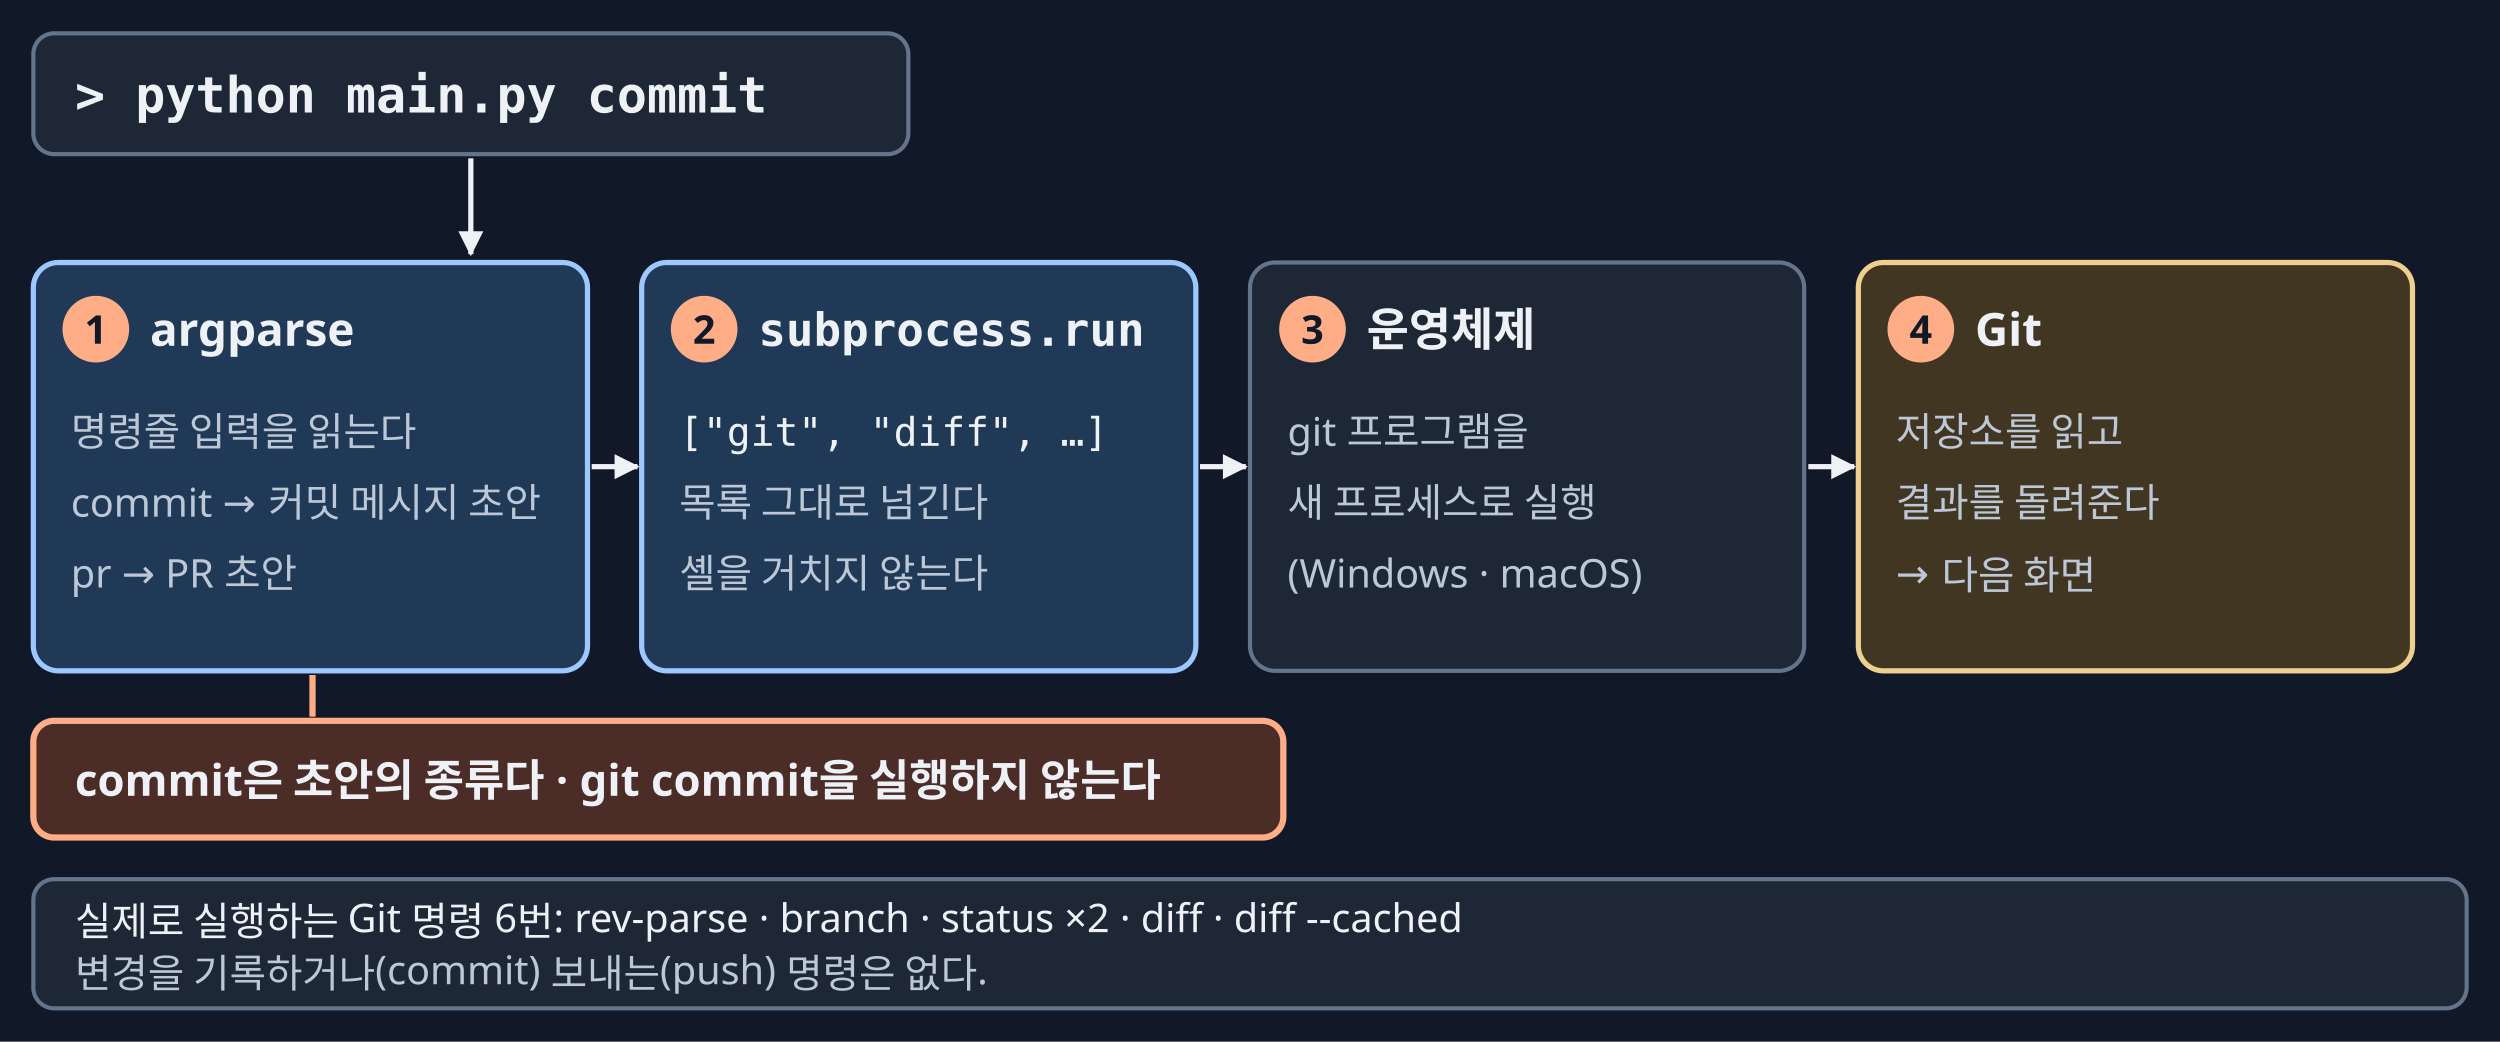
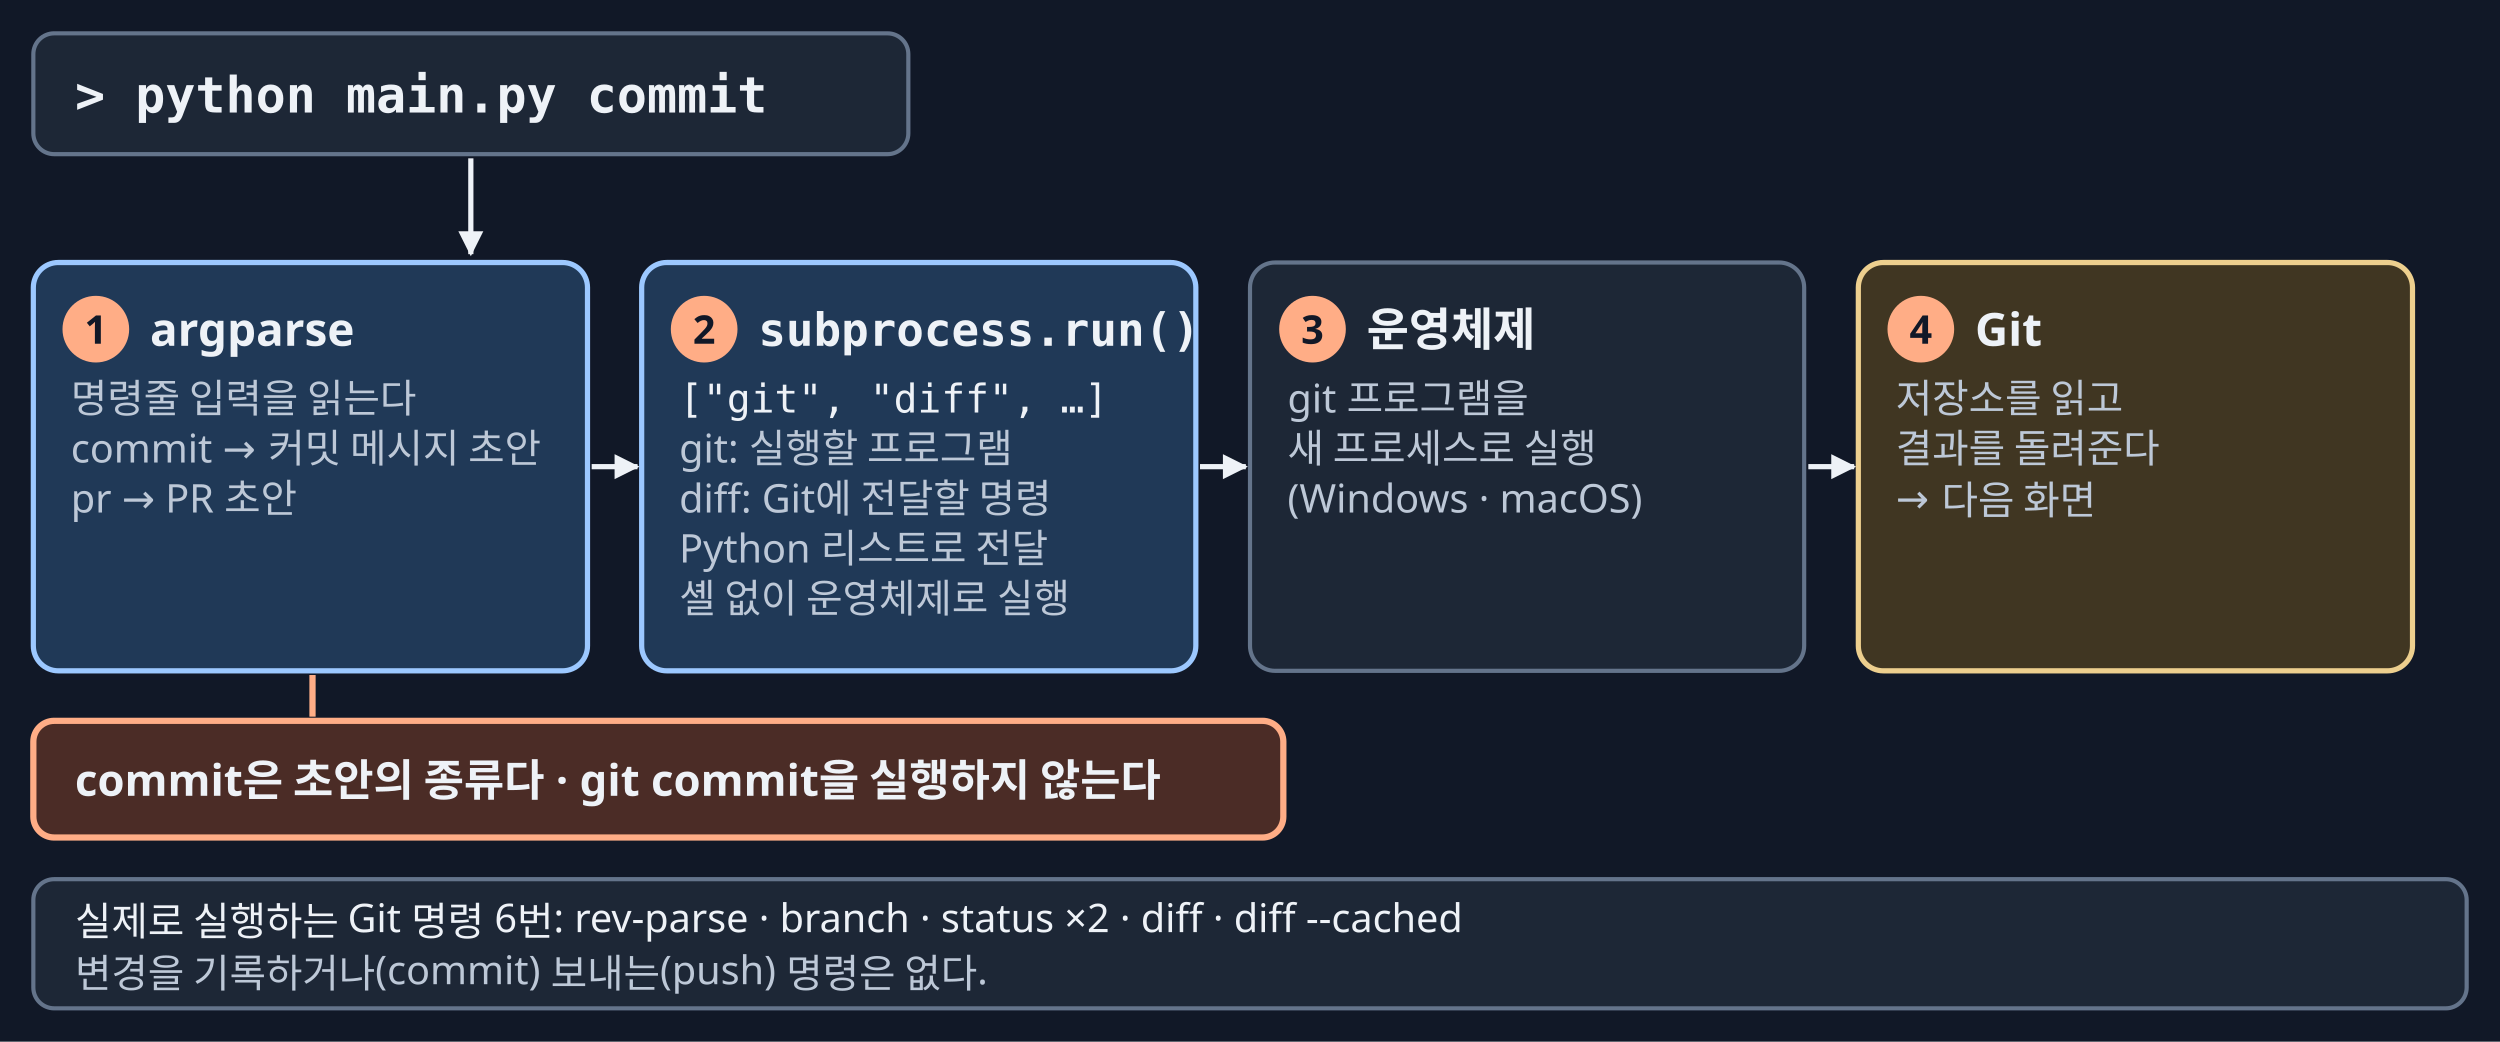
- <svg xmlns="http://www.w3.org/2000/svg" width="1200" height="500" viewBox="0 0 1200 500" data-state="main" data-states="main" font-family="'Pretendard Variable','Pretendard','Apple SD Gothic Neo','Noto Sans KR','Malgun Gothic',sans-serif" role="img" aria-label="python main.py commit을 입력했을 때의 흐름. 1 argparse가 명령줄 입력을 읽어 commit이면 커밋 메시지 초안, pr이면 PR 초안을 만들기로 정한다. 2 subprocess.run이 ['git', 'diff', …] 같은 목록을 그대로 넘긴다. 셸을 거치지 않는다. 3 운영체제가 git 프로그램을 새 프로세스로 실행한다. 4 Git이 저장소를 읽고 결과를 돌려준다. 강조 이름표: 여기서 commit은 만들 초안의 종류이며 git commit을 실행하지 않는다. 아래 띠: 실제로 실행하는 Git 명령은 rev-parse, branch, status 두 번, diff, diff --cached의 여섯 번이고 commit·push는 없다.">
+ <svg xmlns="http://www.w3.org/2000/svg" width="1200" height="500" viewBox="0 0 1200 500" data-state="main" data-states="main" font-family="'Pretendard Variable','Pretendard','Apple SD Gothic Neo','Noto Sans KR','Malgun Gothic',sans-serif" role="img" aria-label="python main.py commit을 입력했을 때의 흐름. 1 argparse가 명령줄 입력을 읽어 commit이면 커밋 메시지 초안, pr이면 PR 초안을 만들기로 정한다. 2 subprocess.run에는 실행할 프로그램과 명령을 Python 리스트로 전달한다. git은 실행할 프로그램, diff는 Git에 전달할 명령이다. …는 예시의 인수 생략 표시다. 셸을 거치지 않고 운영체제를 통해 Git을 실행한다(shell=False). 3 운영체제가 git 프로그램을 새 프로세스로 실행한다. 4 Git이 저장소를 읽고 결과를 돌려준다. 강조 이름표: 여기서 commit은 만들 초안의 종류이며 git commit을 실행하지 않는다. 아래 띠: 실제로 실행하는 Git 명령은 rev-parse, branch, status 두 번, diff, diff --cached의 여섯 번이고 commit·push는 없다.">
  <style>.b32s-bg{fill:var(--presentation-bg,#111827)}.b32s-box{fill:var(--presentation-panel,#1d2736);stroke:var(--presentation-line,#64748b);stroke-width:2}.b32s-box-g{fill:var(--presentation-real-soft,#403622);stroke:var(--presentation-real,#edcf8e);stroke-width:2.5}.b32s-box-p{fill:var(--presentation-python-soft,#203957);stroke:var(--presentation-python,#9cc8ff);stroke-width:2.5}.b32s-box-r{fill:var(--presentation-app-soft,#183f32);stroke:var(--presentation-app,#86dfb0);stroke-width:2.5}.b32s-box-a{fill:var(--presentation-panel,#1d2736);stroke:var(--presentation-ink,#eef2f7);stroke-width:2.5;stroke-dasharray:10 6}.b32s-box-acc{fill:var(--presentation-accent-soft,#4b2c26);stroke:var(--presentation-accent,#ffad86);stroke-width:3}.b32s-box-term{fill:var(--presentation-panel,#1d2736);stroke:var(--presentation-line,#64748b);stroke-width:2}.b32s-bar{fill:var(--presentation-chip,#293549)}.b32s-zone{fill:none;stroke:var(--presentation-line,#64748b);stroke-width:2}.b32s-zone-ext{fill:none;stroke:var(--presentation-muted,#bdc8d7);stroke-width:2.5;stroke-dasharray:12 8}.b32s-ink{fill:var(--presentation-ink,#eef2f7)}.b32s-muted{fill:var(--presentation-muted,#bdc8d7)}.b32s-b{font-weight:700}.b32s-mono{font-family:'SF Mono','Menlo','Consolas','D2Coding','Malgun Gothic',monospace}.b32s-tg{fill:var(--presentation-real,#edcf8e);font-weight:700}.b32s-tp{fill:var(--presentation-python,#9cc8ff);font-weight:700}.b32s-tr{fill:var(--presentation-app,#86dfb0);font-weight:700}.b32s-acc{fill:var(--presentation-accent,#ffad86);font-weight:700}.b32s-add{fill:var(--presentation-app,#86dfb0)}.b32s-sg{fill:var(--presentation-real,#edcf8e)}.b32s-sp{fill:var(--presentation-python,#9cc8ff)}.b32s-sr{fill:var(--presentation-app,#86dfb0)}.b32s-si{fill:var(--presentation-ink,#eef2f7)}.b32s-sacc{fill:var(--presentation-accent,#ffad86)}.b32s-on{fill:var(--presentation-on-strong,#111827);font-weight:700}.b32s-ln{stroke:var(--presentation-ink,#eef2f7);stroke-width:2.5;fill:none}.b32s-ln-acc{stroke:var(--presentation-accent,#ffad86);stroke-width:3;fill:none}.b32s-dash{stroke:var(--presentation-muted,#bdc8d7);stroke-width:2.5;stroke-dasharray:9 7;fill:none}.b32s-lead{stroke:var(--presentation-muted,#bdc8d7);stroke-width:1.8;fill:none}.b32s-mk{fill:var(--presentation-ink,#eef2f7)}.b32s-mk-acc{fill:var(--presentation-accent,#ffad86)}.b32s-mk-m{fill:var(--presentation-muted,#bdc8d7)}.b32s-hlrow{fill:var(--presentation-app-soft,#183f32)}svg[data-state="main"] [class*="b32s-in-"]:not(.b32s-in-main){display:none}</style>
  <defs>
    <marker id="b32s-a" viewBox="0 0 12 12" refX="11" refY="6" markerWidth="12" markerHeight="12" markerUnits="userSpaceOnUse" orient="auto">
      <path d="M0 0L12 6L0 12Z" class="b32s-mk" />
    </marker>
    <marker id="b32s-a-acc" viewBox="0 0 12 12" refX="11" refY="6" markerWidth="12" markerHeight="12" markerUnits="userSpaceOnUse" orient="auto">
      <path d="M0 0L12 6L0 12Z" class="b32s-mk-acc" />
    </marker>
    <marker id="b32s-a-m" viewBox="0 0 12 12" refX="11" refY="6" markerWidth="12" markerHeight="12" markerUnits="userSpaceOnUse" orient="auto">
      <path d="M0 0L12 6L0 12Z" class="b32s-mk-m" />
    </marker>
  </defs>
  <rect width="1200" height="500" class="b32s-bg" />
  <rect x="16" y="16" width="420" height="58" rx="10" class="b32s-box-term" />
  <text x="36" y="54" font-size="24" class="b32s-ink b32s-mono b32s-b">&gt; python main.py commit</text>
  <path d="M226 76V122" class="b32s-ln" marker-end="url(#b32s-a)" />
  <rect x="16" y="126" width="266" height="196" rx="12" class="b32s-box-p" />
  <circle cx="46" cy="158" r="16" class="b32s-sacc" />
  <text x="46" y="165" font-size="19" class="b32s-on" text-anchor="middle">1</text>
  <text x="72" y="166" font-size="22" class="b32s-ink b32s-b">argparse</text>
-   <text x="34" y="214" font-size="19" class="b32s-muted">명령줄 입력을 읽는다</text>
-   <text x="34" y="248" font-size="19" class="b32s-muted">commit → 커밋 메시지 초안</text>
-   <text x="34" y="282" font-size="19" class="b32s-muted">pr → PR 초안</text>
+   <text x="34" y="198" font-size="19" class="b32s-muted">명령줄 입력을 읽는다</text>
+   <text x="34" y="222" font-size="19" class="b32s-muted">commit → 커밋 메시지 초안</text>
+   <text x="34" y="246" font-size="19" class="b32s-muted">pr → PR 초안</text>
  <path d="M284 224H306" class="b32s-ln" marker-end="url(#b32s-a)" />
  <rect x="308" y="126" width="266" height="196" rx="12" class="b32s-box-p" />
  <circle cx="338" cy="158" r="16" class="b32s-sacc" />
  <text x="338" y="165" font-size="19" class="b32s-on" text-anchor="middle">2</text>
-   <text x="364" y="166" font-size="22" class="b32s-ink b32s-b b32s-mono">subprocess.run</text>
-   <text x="326" y="214" font-size="19" class="b32s-ink b32s-mono">["git", "diff", …]</text>
-   <text x="326" y="248" font-size="19" class="b32s-muted">목록 그대로 넘긴다</text>
-   <text x="326" y="282" font-size="19" class="b32s-muted">셸을 거치지 않는다</text>
+   <text x="364" y="166" font-size="22" class="b32s-ink b32s-b b32s-mono">subprocess.run()</text>
+   <text x="326" y="198" font-size="19" class="b32s-ink b32s-mono">["git", "diff", …]</text>
+   <text x="326" y="222" font-size="19" class="b32s-muted">git: 실행할 프로그램</text>
+   <text x="326" y="246" font-size="19" class="b32s-muted">diff: Git에 전달할 명령</text>
+   <text x="326" y="270" font-size="19" class="b32s-muted">Python 리스트로 전달</text>
+   <text x="326" y="294" font-size="19" class="b32s-muted">셸 없이 운영체제로 실행</text>
  <path d="M576 224H598" class="b32s-ln" marker-end="url(#b32s-a)" />
  <rect x="600" y="126" width="266" height="196" rx="12" class="b32s-box" />
  <circle cx="630" cy="158" r="16" class="b32s-sacc" />
  <text x="630" y="165" font-size="19" class="b32s-on" text-anchor="middle">3</text>
  <text x="656" y="166" font-size="22" class="b32s-ink b32s-b">운영체제</text>
-   <text x="618" y="214" font-size="19" class="b32s-muted">git 프로그램을</text>
-   <text x="618" y="248" font-size="19" class="b32s-muted">새 프로세스로 실행</text>
-   <text x="618" y="282" font-size="19" class="b32s-muted">(Windows · macOS)</text>
+   <text x="618" y="198" font-size="19" class="b32s-muted">git 프로그램을</text>
+   <text x="618" y="222" font-size="19" class="b32s-muted">새 프로세스로 실행</text>
+   <text x="618" y="246" font-size="19" class="b32s-muted">(Windows · macOS)</text>
  <path d="M868 224H890" class="b32s-ln" marker-end="url(#b32s-a)" />
  <rect x="892" y="126" width="266" height="196" rx="12" class="b32s-box-g" />
  <circle cx="922" cy="158" r="16" class="b32s-sacc" />
  <text x="922" y="165" font-size="19" class="b32s-on" text-anchor="middle">4</text>
  <text x="948" y="166" font-size="22" class="b32s-ink b32s-b">Git</text>
-   <text x="910" y="214" font-size="19" class="b32s-muted">저장소를 읽고</text>
-   <text x="910" y="248" font-size="19" class="b32s-muted">결과를 돌려준다</text>
-   <text x="910" y="282" font-size="19" class="b32s-muted">→ 다음 화면</text>
+   <text x="910" y="198" font-size="19" class="b32s-muted">저장소를 읽고</text>
+   <text x="910" y="222" font-size="19" class="b32s-muted">결과를 돌려준다</text>
+   <text x="910" y="246" font-size="19" class="b32s-muted">→ 다음 화면</text>
  <rect x="16" y="346" width="600" height="56" rx="10" class="b32s-box-acc" />
  <text x="36" y="382" font-size="21" class="b32s-ink b32s-b">commit은 초안의 종류다 · git commit을 실행하지 않는다</text>
  <path d="M150 324V344" class="b32s-ln-acc" />
  <rect x="16" y="422" width="1168" height="62" rx="10" class="b32s-box" />
  <text x="36" y="449" font-size="19" class="b32s-ink">실제로 실행하는 Git 명령 6번: rev-parse · branch · status ×2 · diff · diff --cached</text>
  <text x="36" y="474" font-size="19" class="b32s-muted">변경을 기록하거나(commit) 보내는(push) 명령은 없다.</text>
</svg>
